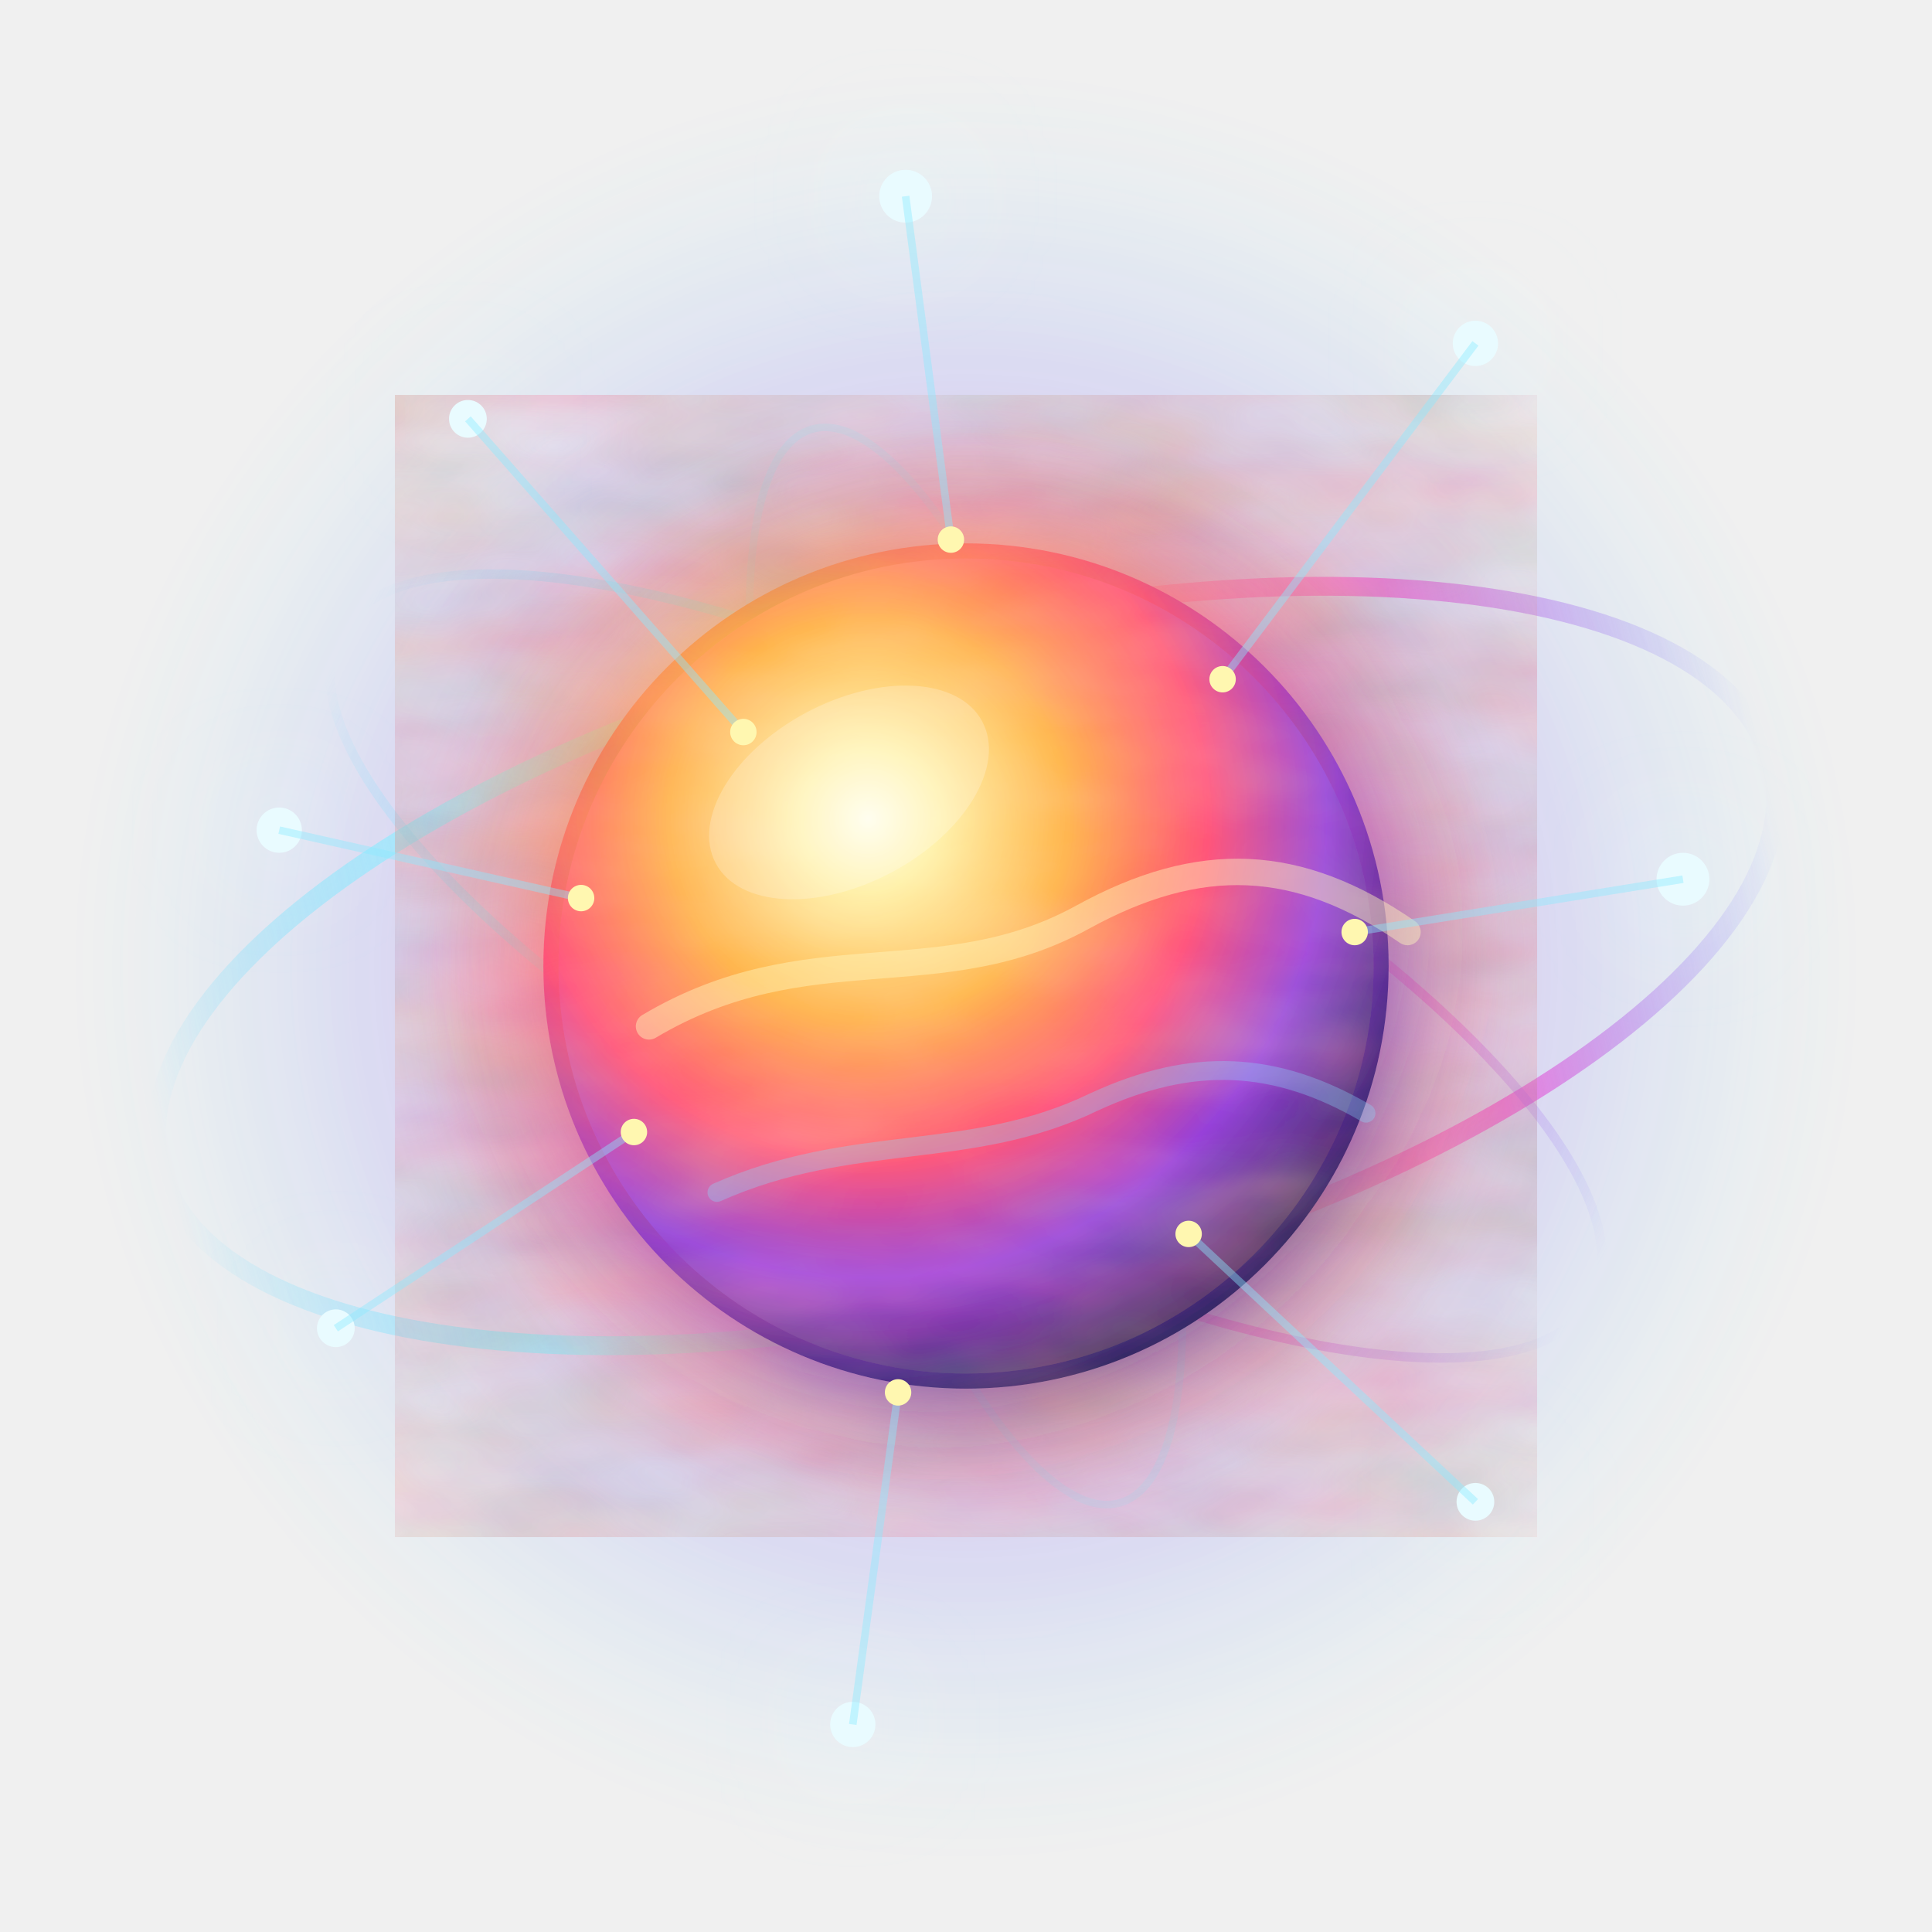
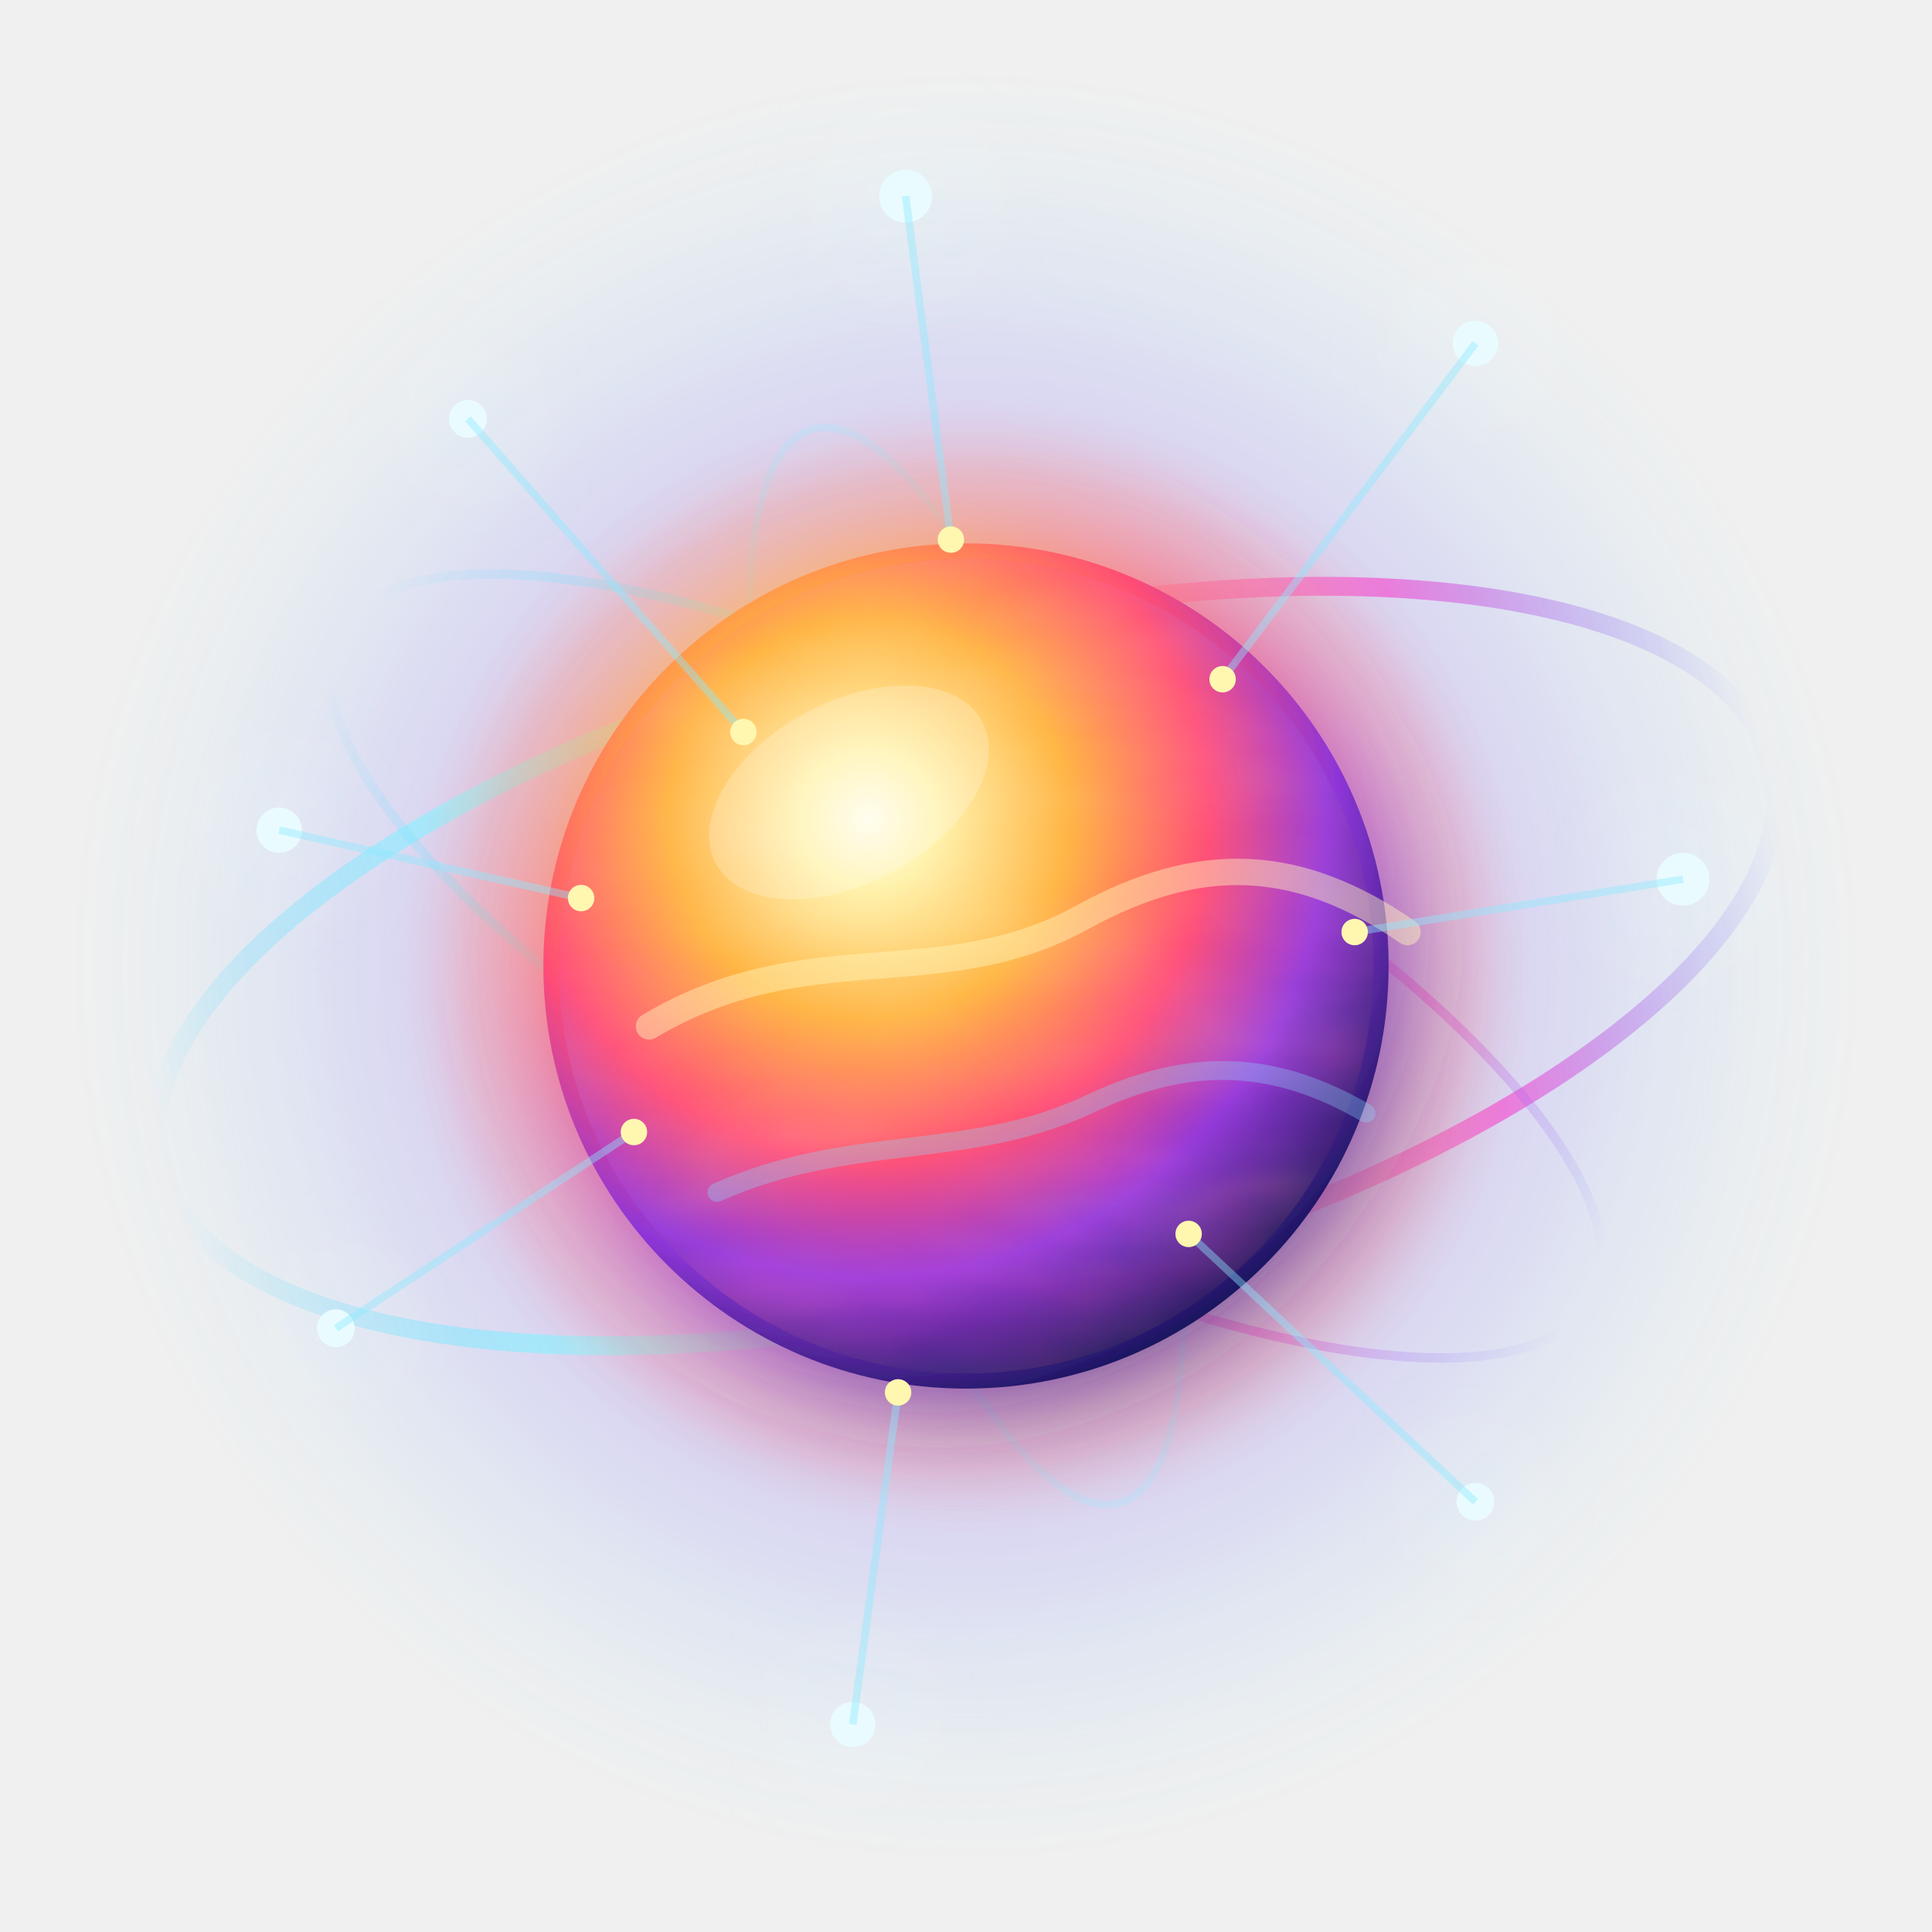
<svg xmlns="http://www.w3.org/2000/svg" viewBox="0 0 512 512" role="img" aria-labelledby="title desc">
  <defs>
    <radialGradient id="core" cx="38%" cy="32%" r="72%">
      <stop offset="0" stop-color="#fffde9" />
      <stop offset=".12" stop-color="#fff1a8" />
      <stop offset=".34" stop-color="#ffb33f" />
      <stop offset=".58" stop-color="#ff4d75" />
      <stop offset=".78" stop-color="#8e36d8" />
      <stop offset="1" stop-color="#17155d" />
    </radialGradient>
    <radialGradient id="halo">
      <stop offset="0" stop-color="#fff4a0" stop-opacity=".72" />
      <stop offset=".3" stop-color="#ff6e9e" stop-opacity=".36" />
      <stop offset=".66" stop-color="#7567ff" stop-opacity=".18" />
      <stop offset="1" stop-color="#56d7ff" stop-opacity="0" />
    </radialGradient>
    <linearGradient id="ring" x1="0" x2="1">
      <stop stop-color="#53d5ff" stop-opacity="0" />
      <stop offset=".2" stop-color="#95efff" stop-opacity=".9" />
      <stop offset=".5" stop-color="#fff4a7" />
      <stop offset=".8" stop-color="#f25bd5" stop-opacity=".9" />
      <stop offset="1" stop-color="#5b6dff" stop-opacity="0" />
    </linearGradient>
    <filter id="glow" x="-80%" y="-80%" width="260%" height="260%">
      <feGaussianBlur stdDeviation="15" result="blur" />
      <feMerge>
        <feMergeNode in="blur" />
        <feMergeNode in="SourceGraphic" />
      </feMerge>
    </filter>
    <filter id="soft" x="-60%" y="-60%" width="220%" height="220%">
      <feGaussianBlur stdDeviation="7" />
    </filter>
-     <filter id="texture" x="-20%" y="-20%" width="140%" height="140%">
+     <filter id="texture" x="-5%" y="-5%" width="110%" height="110%" color-interpolation-filters="sRGB">
      <feTurbulence type="fractalNoise" baseFrequency=".018 .042" numOctaves="3" seed="22" result="noise" />
      <feColorMatrix in="noise" values="1 0 0 0 .15  0 .4 0 0 .05  0 0 .3 0 .1  0 0 0 .42 0" result="colored" />
-       <feBlend in="SourceGraphic" in2="colored" mode="screen" />
+       <feBlend in="SourceGraphic" in2="colored" mode="screen" result="textured" />
+       <feComposite in="textured" in2="SourceAlpha" operator="in" />
    </filter>
  </defs>
  <circle cx="256" cy="256" r="232" fill="url(#halo)" filter="url(#soft)" />
  <ellipse cx="256" cy="256" rx="220" ry="88" fill="none" stroke="url(#ring)" stroke-width="5" opacity=".82" transform="rotate(-14 256 256)" />
  <ellipse cx="256" cy="256" rx="188" ry="62" fill="none" stroke="url(#ring)" stroke-width="2.5" opacity=".52" transform="rotate(28 256 256)" />
  <ellipse cx="256" cy="256" rx="148" ry="42" fill="none" stroke="#a8e9ff" stroke-opacity=".32" stroke-width="2" transform="rotate(74 256 256)" />
  <circle cx="256" cy="256" r="138" fill="#ff6f66" opacity=".22" filter="url(#soft)" />
  <circle cx="256" cy="256" r="112" fill="url(#core)" filter="url(#glow)" />
  <circle cx="256" cy="256" r="108" fill="url(#core)" filter="url(#texture)" />
  <ellipse cx="225" cy="210" rx="40" ry="24" fill="#fff" opacity=".22" transform="rotate(-28 225 210)" />
  <path d="M172 272c42-25 77-8 115-29 31-17 57-16 86 4" fill="none" stroke="#fff6bd" stroke-opacity=".45" stroke-width="7" stroke-linecap="round" />
  <path d="M190 316c36-16 67-8 100-24 26-12 48-11 72 3" fill="none" stroke="#8bdcff" stroke-opacity=".32" stroke-width="5" stroke-linecap="round" />
  <g fill="#e9fbff" filter="url(#glow)">
    <circle cx="74" cy="220" r="6" />
    <circle cx="124" cy="111" r="5" />
    <circle cx="240" cy="52" r="7" />
    <circle cx="391" cy="91" r="6" />
    <circle cx="446" cy="233" r="7" />
    <circle cx="391" cy="398" r="5" />
    <circle cx="226" cy="457" r="6" />
    <circle cx="89" cy="352" r="5" />
  </g>
  <g stroke="#8beaff" stroke-opacity=".42" stroke-width="2">
    <path d="M74 220L154 238M124 111l73 83M240 52l12 91M391 91l-67 89M446 233l-87 14M391 398l-76-71M226 457l12-88M89 352l79-52" />
  </g>
  <g fill="#fff7b0">
    <circle cx="154" cy="238" r="3.5" />
    <circle cx="197" cy="194" r="3.5" />
    <circle cx="252" cy="143" r="3.5" />
    <circle cx="324" cy="180" r="3.5" />
    <circle cx="359" cy="247" r="3.5" />
    <circle cx="315" cy="327" r="3.5" />
    <circle cx="238" cy="369" r="3.5" />
    <circle cx="168" cy="300" r="3.5" />
  </g>
</svg>
